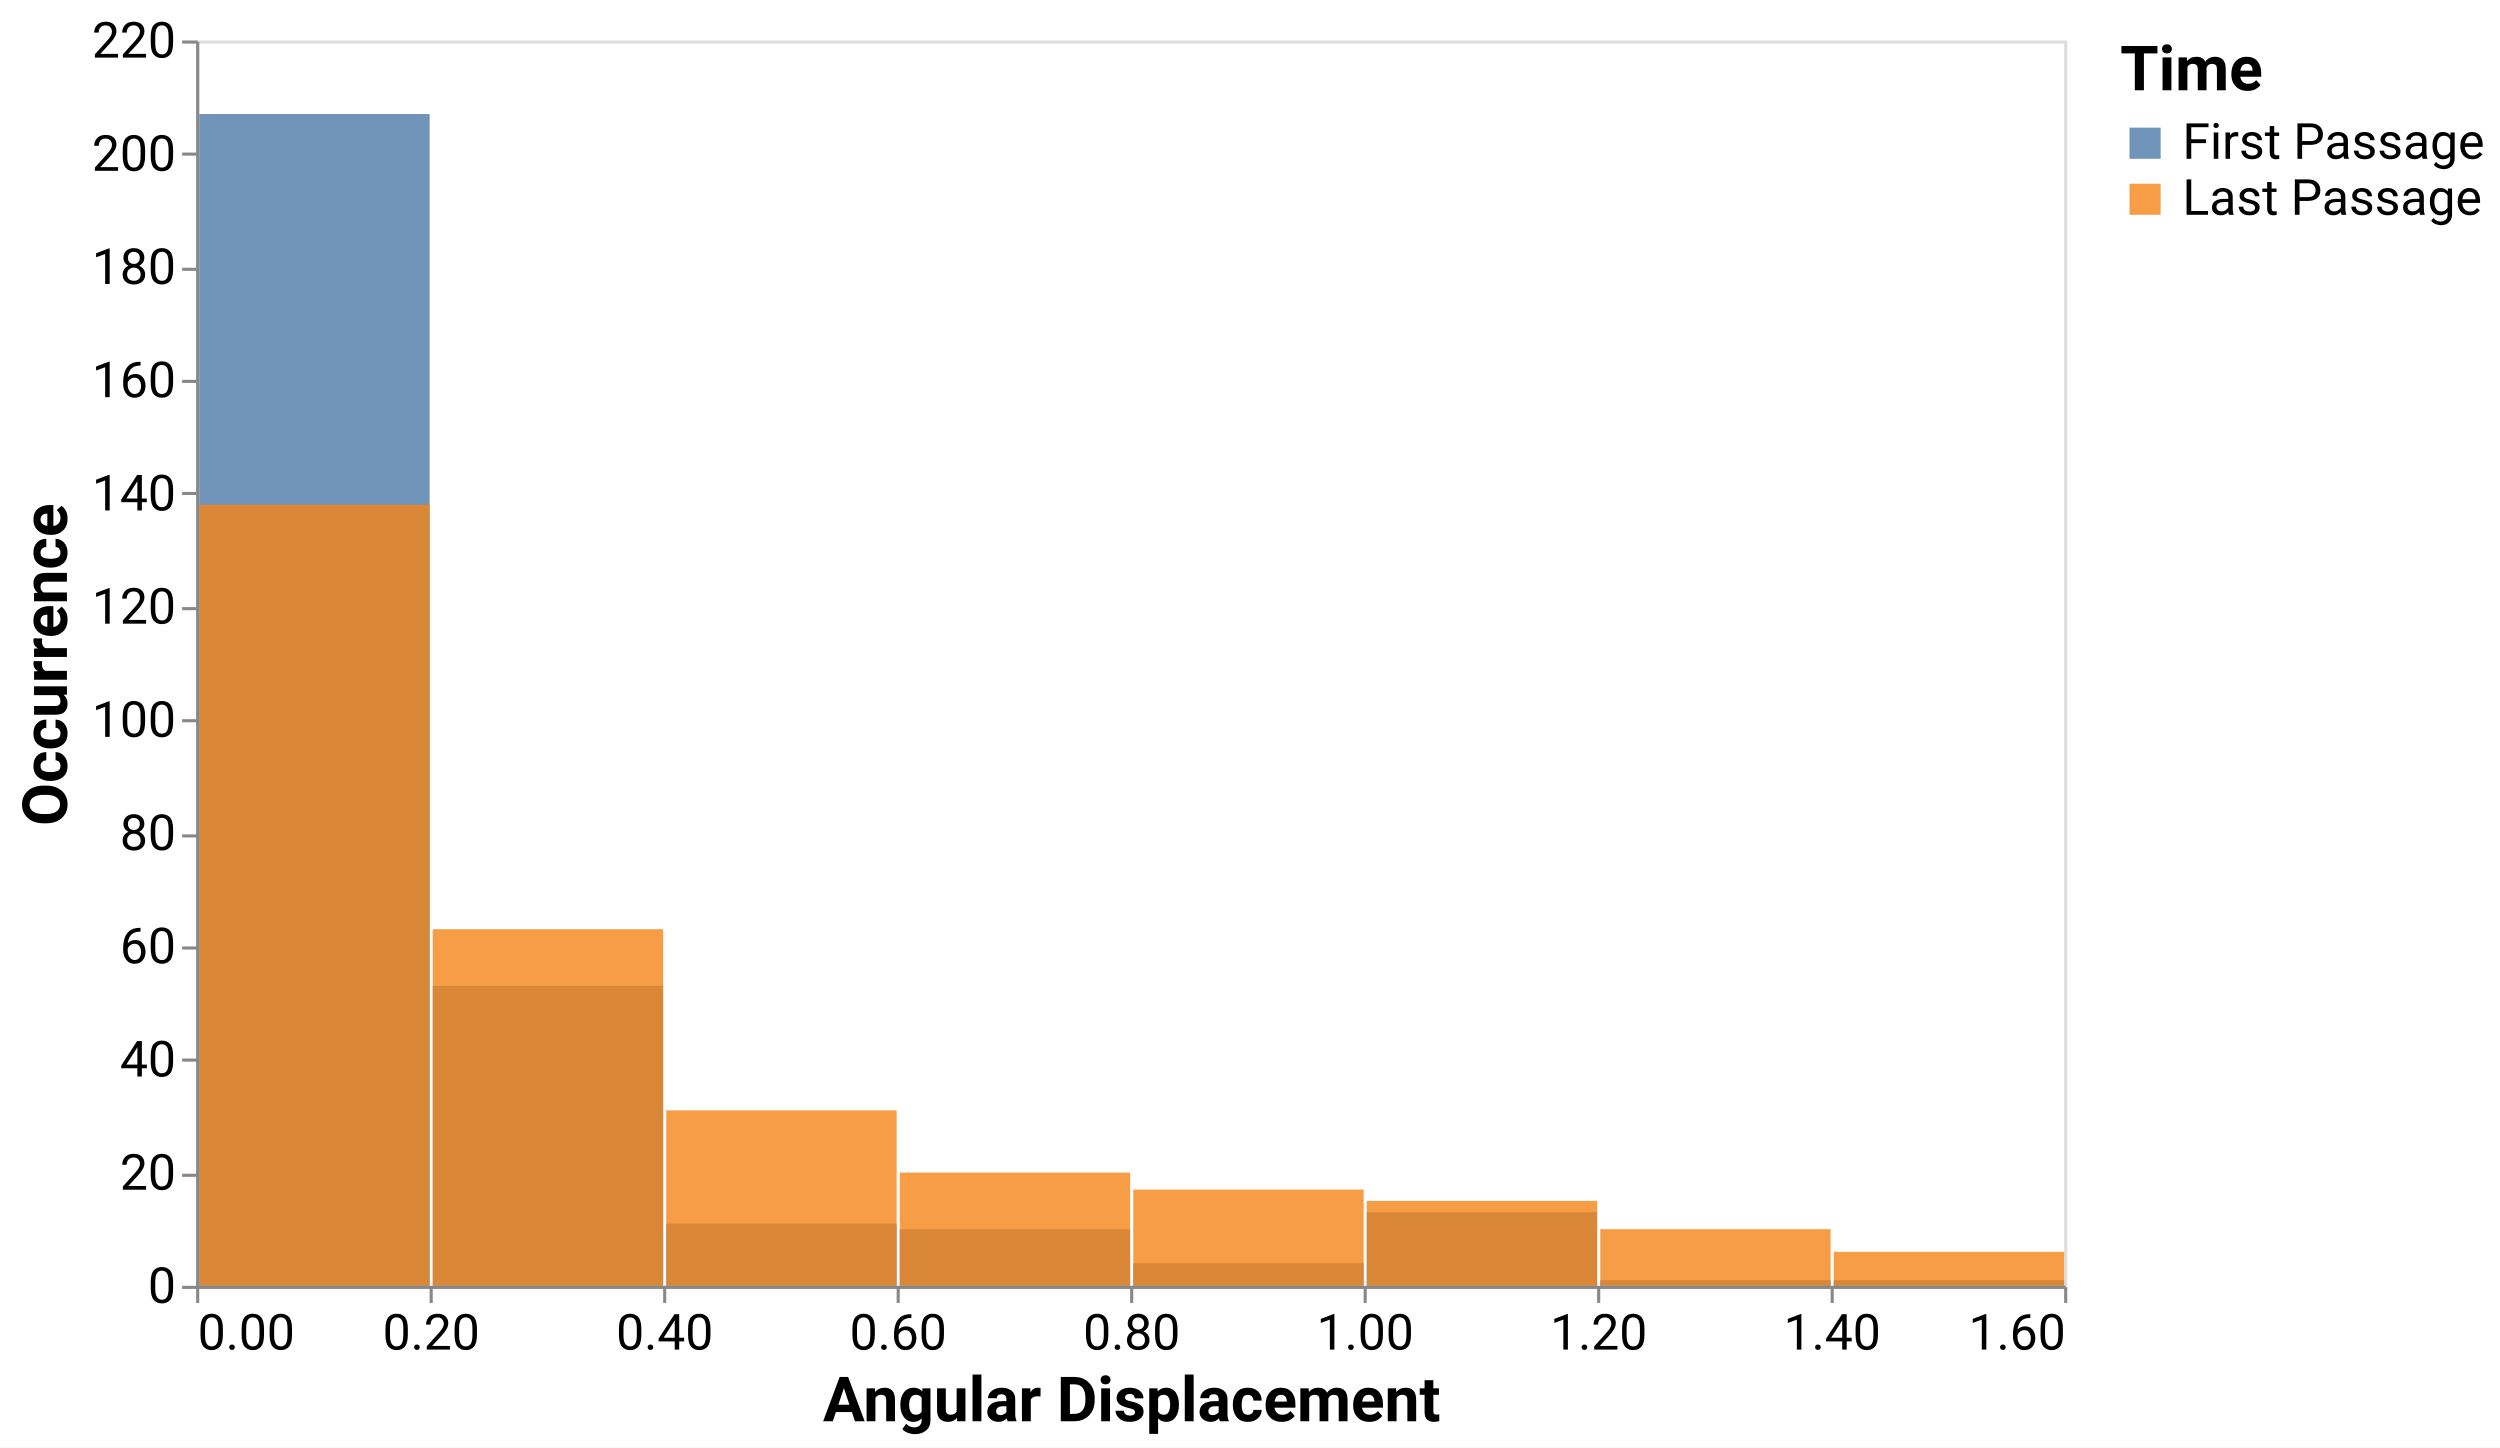
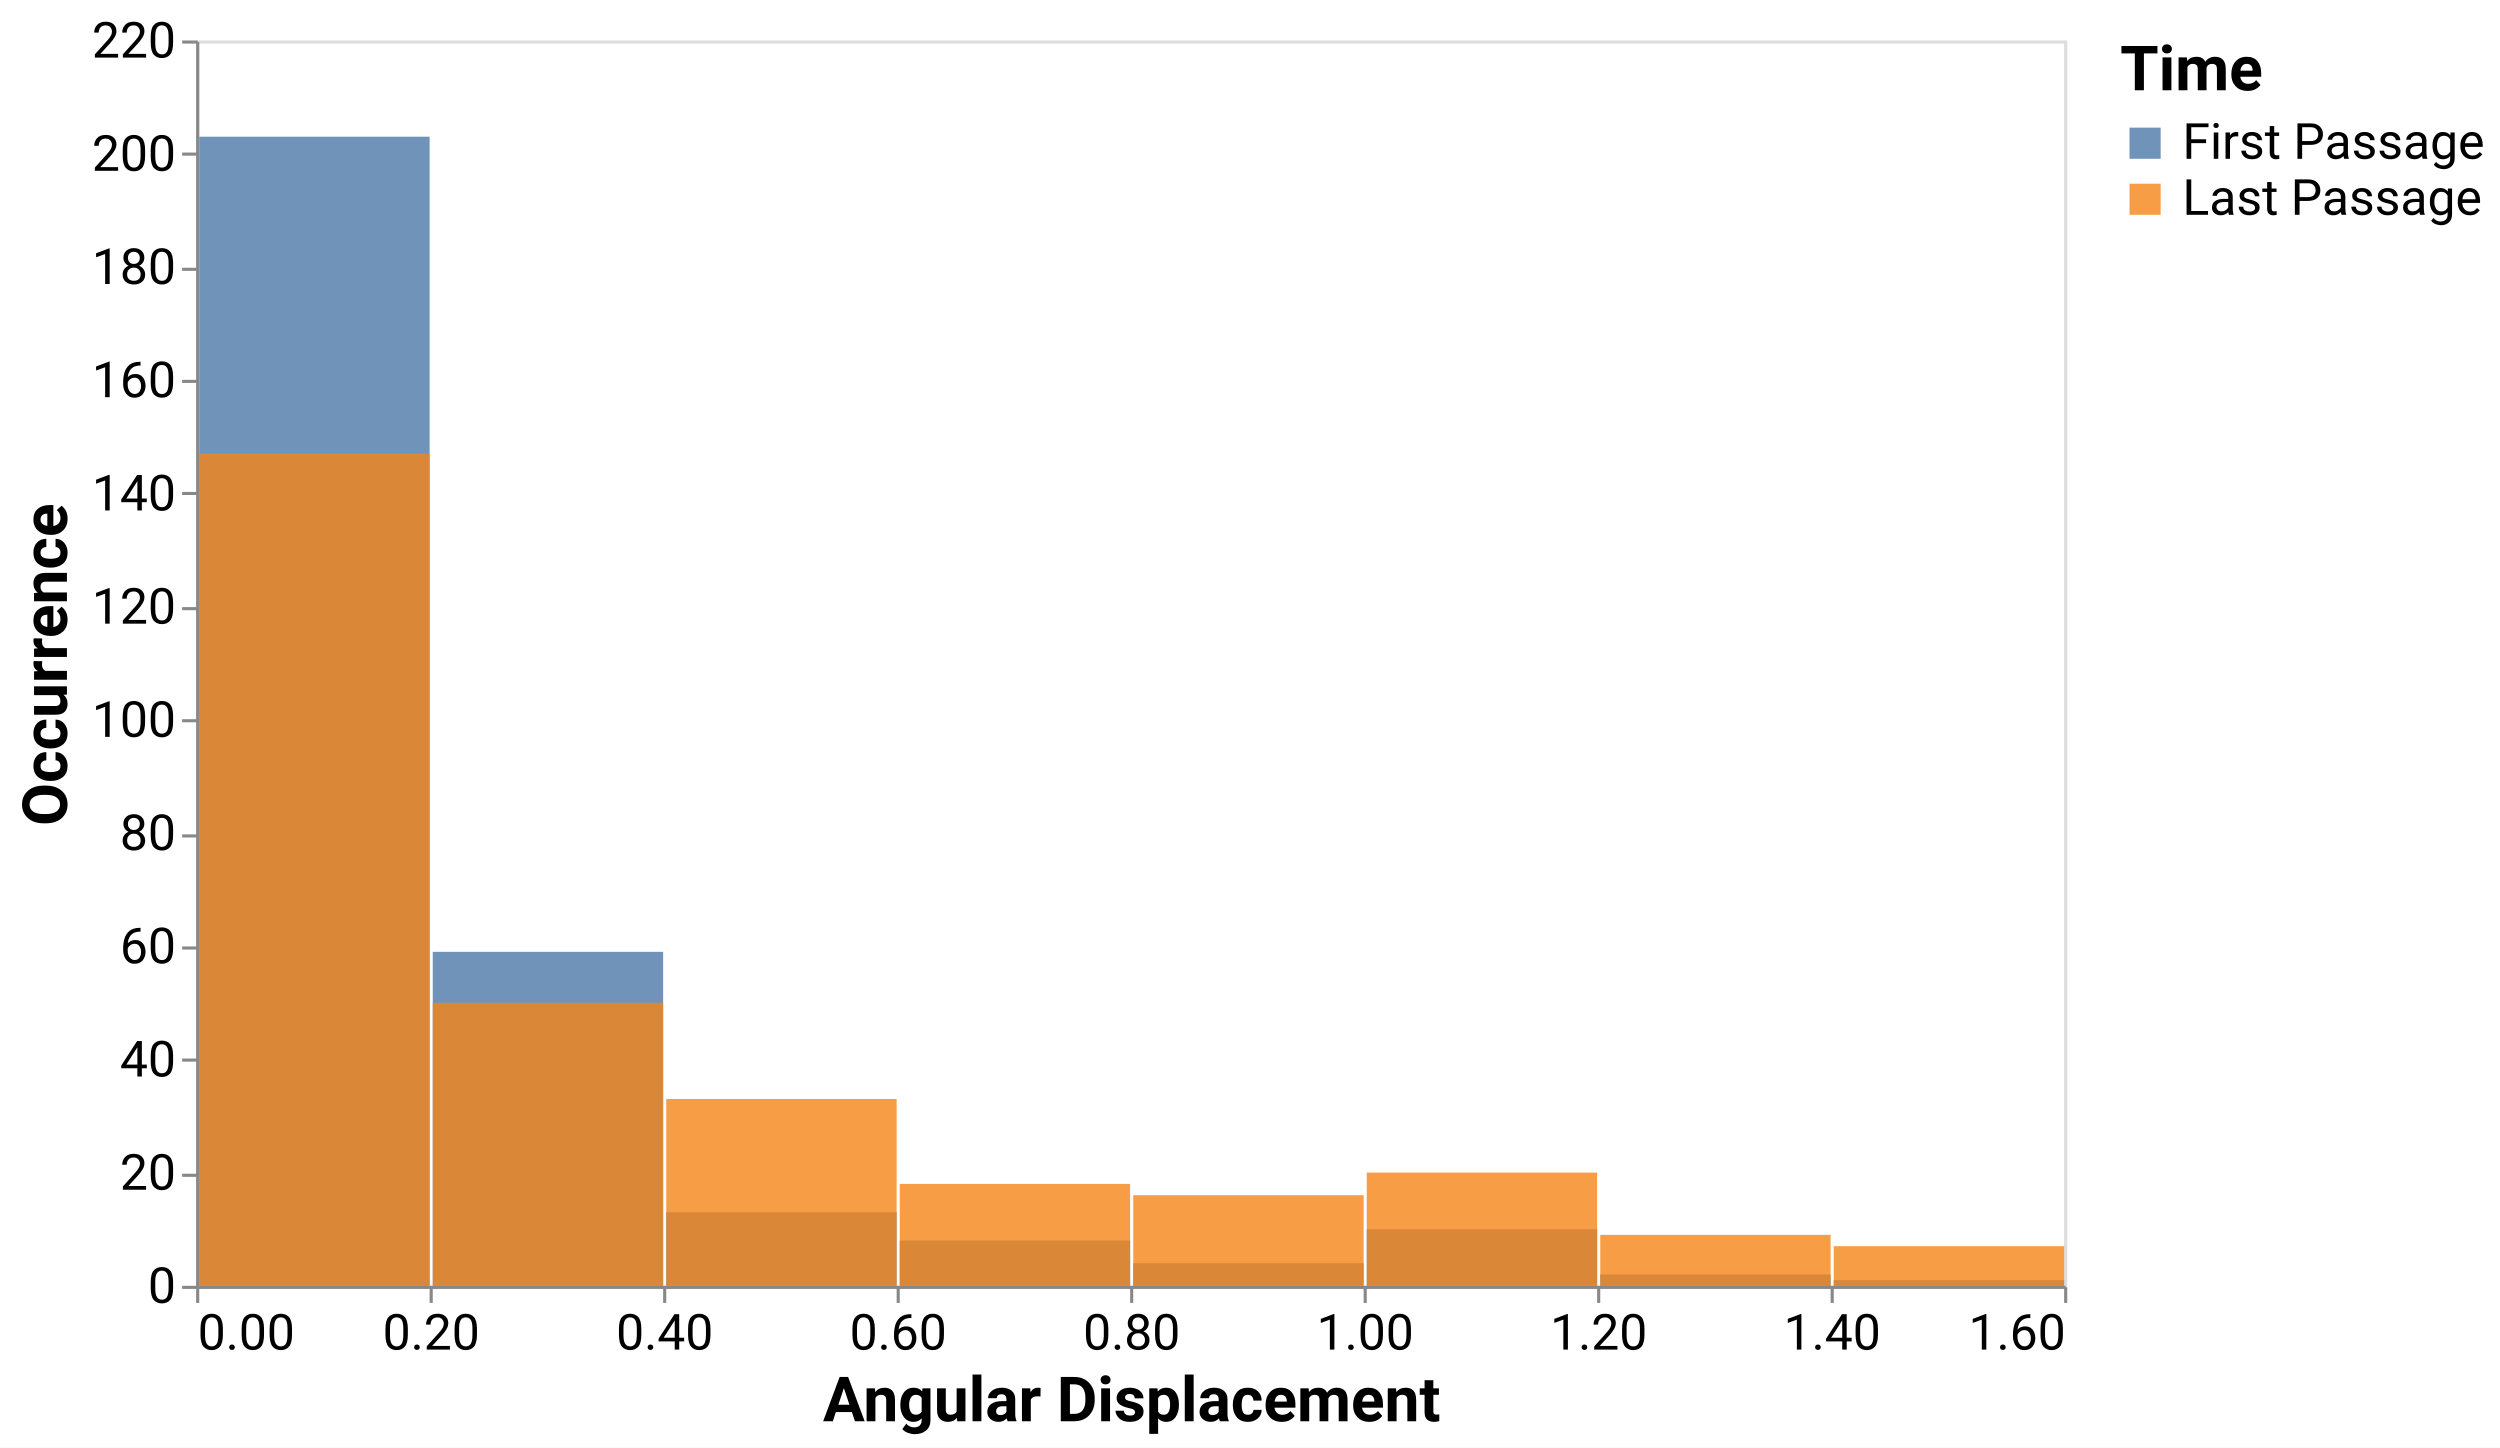
<svg xmlns="http://www.w3.org/2000/svg" class="marks" width="803" height="465" viewBox="0 0 803 465" version="1.1">
  <rect width="803" height="465" style="fill: white;" />
  <g transform="translate(63,13)">
    <g class="mark-group role-frame root">
      <g transform="translate(0,0)">
        <path class="background" d="M0.5,0.5h600v400h-600Z" style="fill: none; stroke: #ddd;" />
        <g>
          <g class="mark-rect role-mark marks">
-             <path d="M1,23.636h74v376.364h-74Z" style="fill: #4c78a8; opacity: 0.8;" />
-             <path d="M76,303.636h74v96.364h-74Z" style="fill: #4c78a8; opacity: 0.8;" />
-             <path d="M376,376.364h74v23.636h-74Z" style="fill: #4c78a8; opacity: 0.8;" />
-             <path d="M226,381.818h74v18.182h-74Z" style="fill: #4c78a8; opacity: 0.8;" />
-             <path d="M151,380h74v20h-74Z" style="fill: #4c78a8; opacity: 0.8;" />
-             <path d="M451,398.182h74v1.818h-74Z" style="fill: #4c78a8; opacity: 0.8;" />
+             <path d="M1,30.909h74v369.091h-74Z" style="fill: #4c78a8; opacity: 0.8;" />
+             <path d="M76,292.727h74v107.273h-74Z" style="fill: #4c78a8; opacity: 0.8;" />
+             <path d="M226,385.455h74v14.545h-74Z" style="fill: #4c78a8; opacity: 0.8;" />
+             <path d="M376,381.818h74v18.182h-74Z" style="fill: #4c78a8; opacity: 0.8;" />
+             <path d="M151,376.364h74v23.636h-74Z" style="fill: #4c78a8; opacity: 0.8;" />
            <path d="M301,392.727h74v7.273h-74Z" style="fill: #4c78a8; opacity: 0.8;" />
+             <path d="M451,396.364h74v3.636h-74Z" style="fill: #4c78a8; opacity: 0.8;" />
            <path d="M526,398.182h74v1.818h-74Z" style="fill: #4c78a8; opacity: 0.8;" />
-             <path d="M1,149.091h74v250.909h-74Z" style="fill: #f58518; opacity: 0.8;" />
-             <path d="M76,285.455h74v114.545h-74Z" style="fill: #f58518; opacity: 0.8;" />
-             <path d="M301,369.091h74v30.909h-74Z" style="fill: #f58518; opacity: 0.8;" />
-             <path d="M151,343.636h74v56.364h-74Z" style="fill: #f58518; opacity: 0.8;" />
-             <path d="M451,381.818h74v18.182h-74Z" style="fill: #f58518; opacity: 0.8;" />
-             <path d="M376,372.727h74v27.273h-74Z" style="fill: #f58518; opacity: 0.8;" />
-             <path d="M226,363.636h74v36.364h-74Z" style="fill: #f58518; opacity: 0.8;" />
-             <path d="M526,389.091h74v10.909h-74Z" style="fill: #f58518; opacity: 0.8;" />
+             <path d="M1,132.727h74v267.273h-74Z" style="fill: #f58518; opacity: 0.8;" />
+             <path d="M301,370.909h74v29.091h-74Z" style="fill: #f58518; opacity: 0.8;" />
+             <path d="M76,309.091h74v90.909h-74Z" style="fill: #f58518; opacity: 0.8;" />
+             <path d="M376,363.636h74v36.364h-74Z" style="fill: #f58518; opacity: 0.8;" />
+             <path d="M226,367.273h74v32.727h-74Z" style="fill: #f58518; opacity: 0.8;" />
+             <path d="M526,387.273h74v12.727h-74Z" style="fill: #f58518; opacity: 0.8;" />
+             <path d="M151,340h74v60h-74Z" style="fill: #f58518; opacity: 0.8;" />
+             <path d="M451,383.636h74v16.364h-74Z" style="fill: #f58518; opacity: 0.8;" />
          </g>
          <g class="mark-group role-legend">
            <g transform="translate(618,0)">
              <path class="background" d="M0,0h117v59h-117Z" style="pointer-events: none; fill: none;" />
              <g>
                <g class="mark-group role-legend-entry">
                  <g transform="translate(0,25)">
                    <path class="background" d="M0,0h0v0h0Z" style="pointer-events: none; fill: none;" />
                    <g>
                      <g class="mark-group role-scope">
                        <g transform="translate(0,0)">
                          <path class="background" d="M0,0h116.967v16h-116.967Z" style="pointer-events: none; fill: none; opacity: 1;" />
                          <g>
                            <g class="mark-symbol role-legend-symbol" style="pointer-events: none;">
                              <path transform="translate(8,8)" d="M-5,-5h10v10h-10Z" style="fill: #4c78a8; stroke-width: 1.5; opacity: 0.8;" />
                            </g>
                            <g class="mark-text role-legend-label" style="pointer-events: none;">
                              <text text-anchor="start" transform="translate(20,13)" style="font-family: Roboto; font-size: 16px; fill: #000; opacity: 1;">First Passage</text>
                            </g>
                          </g>
                          <path class="foreground" d="" style="pointer-events: none; display: none; fill: none;" />
                        </g>
                        <g transform="translate(0,18)">
                          <path class="background" d="M0,0h116.967v16h-116.967Z" style="pointer-events: none; fill: none; opacity: 1;" />
                          <g>
                            <g class="mark-symbol role-legend-symbol" style="pointer-events: none;">
                              <path transform="translate(8,8)" d="M-5,-5h10v10h-10Z" style="fill: #f58518; stroke-width: 1.5; opacity: 0.8;" />
                            </g>
                            <g class="mark-text role-legend-label" style="pointer-events: none;">
                              <text text-anchor="start" transform="translate(20,13)" style="font-family: Roboto; font-size: 16px; fill: #000; opacity: 1;">Last Passage</text>
                            </g>
                          </g>
                          <path class="foreground" d="" style="pointer-events: none; display: none; fill: none;" />
                        </g>
                      </g>
                    </g>
                    <path class="foreground" d="" style="pointer-events: none; display: none; fill: none;" />
                  </g>
                </g>
                <g class="mark-text role-legend-title" style="pointer-events: none;">
                  <text text-anchor="start" transform="translate(0,16)" style="font-family: Roboto; font-size: 20px; font-weight: bold; fill: #000; opacity: 1;">Time</text>
                </g>
              </g>
              <path class="foreground" d="" style="pointer-events: none; display: none; fill: none;" />
            </g>
          </g>
          <g class="mark-group role-axis">
            <g transform="translate(0.5,400.5)">
              <path class="background" d="M0,0h0v0h0Z" style="pointer-events: none; fill: none;" />
              <g>
                <g class="mark-rule role-axis-tick" style="pointer-events: none;">
                  <line transform="translate(0,0)" x2="0" y2="5" style="fill: none; stroke: #888; stroke-width: 1; opacity: 1;" />
                  <line transform="translate(75,0)" x2="0" y2="5" style="fill: none; stroke: #888; stroke-width: 1; opacity: 1;" />
                  <line transform="translate(150,0)" x2="0" y2="5" style="fill: none; stroke: #888; stroke-width: 1; opacity: 1;" />
                  <line transform="translate(225,0)" x2="0" y2="5" style="fill: none; stroke: #888; stroke-width: 1; opacity: 1;" />
                  <line transform="translate(300,0)" x2="0" y2="5" style="fill: none; stroke: #888; stroke-width: 1; opacity: 1;" />
                  <line transform="translate(375,0)" x2="0" y2="5" style="fill: none; stroke: #888; stroke-width: 1; opacity: 1;" />
                  <line transform="translate(450,0)" x2="0" y2="5" style="fill: none; stroke: #888; stroke-width: 1; opacity: 1;" />
                  <line transform="translate(525,0)" x2="0" y2="5" style="fill: none; stroke: #888; stroke-width: 1; opacity: 1;" />
                  <line transform="translate(600,0)" x2="0" y2="5" style="fill: none; stroke: #888; stroke-width: 1; opacity: 1;" />
                </g>
                <g class="mark-text role-axis-label" style="pointer-events: none;">
                  <text text-anchor="start" transform="translate(0,20)" style="font-family: Roboto; font-size: 16px; fill: #000; opacity: 1;">0.00</text>
                  <text text-anchor="middle" transform="translate(75,20)" style="font-family: Roboto; font-size: 16px; fill: #000; opacity: 1;">0.20</text>
                  <text text-anchor="middle" transform="translate(150,20)" style="font-family: Roboto; font-size: 16px; fill: #000; opacity: 1;">0.40</text>
                  <text text-anchor="middle" transform="translate(225,20)" style="font-family: Roboto; font-size: 16px; fill: #000; opacity: 1;">0.60</text>
                  <text text-anchor="middle" transform="translate(300,20)" style="font-family: Roboto; font-size: 16px; fill: #000; opacity: 1;">0.80</text>
                  <text text-anchor="middle" transform="translate(375,20)" style="font-family: Roboto; font-size: 16px; fill: #000; opacity: 1;">1.00</text>
                  <text text-anchor="middle" transform="translate(450,20)" style="font-family: Roboto; font-size: 16px; fill: #000; opacity: 1;">1.20</text>
                  <text text-anchor="middle" transform="translate(525,20)" style="font-family: Roboto; font-size: 16px; fill: #000; opacity: 1;">1.40</text>
                  <text text-anchor="end" transform="translate(600,20)" style="font-family: Roboto; font-size: 16px; fill: #000; opacity: 1;">1.60</text>
                </g>
                <g class="mark-rule role-axis-domain" style="pointer-events: none;">
                  <line transform="translate(0,0)" x2="600" y2="0" style="fill: none; stroke: #888; stroke-width: 1; opacity: 1;" />
                </g>
                <g class="mark-text role-axis-title" style="pointer-events: none;">
                  <text text-anchor="middle" transform="translate(300,43)" style="font-family: Roboto; font-size: 20px; font-weight: bold; fill: #000; opacity: 1;">Angular Displacement</text>
                </g>
              </g>
              <path class="foreground" d="" style="pointer-events: none; display: none; fill: none;" />
            </g>
          </g>
          <g class="mark-group role-axis">
            <g transform="translate(0.5,0.5)">
              <path class="background" d="M0,0h0v0h0Z" style="pointer-events: none; fill: none;" />
              <g>
                <g class="mark-rule role-axis-tick" style="pointer-events: none;">
                  <line transform="translate(0,400)" x2="-5" y2="0" style="fill: none; stroke: #888; stroke-width: 1; opacity: 1;" />
                  <line transform="translate(0,364)" x2="-5" y2="0" style="fill: none; stroke: #888; stroke-width: 1; opacity: 1;" />
                  <line transform="translate(0,327)" x2="-5" y2="0" style="fill: none; stroke: #888; stroke-width: 1; opacity: 1;" />
                  <line transform="translate(0,291)" x2="-5" y2="0" style="fill: none; stroke: #888; stroke-width: 1; opacity: 1;" />
                  <line transform="translate(0,255)" x2="-5" y2="0" style="fill: none; stroke: #888; stroke-width: 1; opacity: 1;" />
                  <line transform="translate(0,218)" x2="-5" y2="0" style="fill: none; stroke: #888; stroke-width: 1; opacity: 1;" />
                  <line transform="translate(0,182)" x2="-5" y2="0" style="fill: none; stroke: #888; stroke-width: 1; opacity: 1;" />
                  <line transform="translate(0,145)" x2="-5" y2="0" style="fill: none; stroke: #888; stroke-width: 1; opacity: 1;" />
                  <line transform="translate(0,109)" x2="-5" y2="0" style="fill: none; stroke: #888; stroke-width: 1; opacity: 1;" />
                  <line transform="translate(0,73)" x2="-5" y2="0" style="fill: none; stroke: #888; stroke-width: 1; opacity: 1;" />
                  <line transform="translate(0,36)" x2="-5" y2="0" style="fill: none; stroke: #888; stroke-width: 1; opacity: 1;" />
                  <line transform="translate(0,0)" x2="-5" y2="0" style="fill: none; stroke: #888; stroke-width: 1; opacity: 1;" />
                </g>
                <g class="mark-text role-axis-label" style="pointer-events: none;">
                  <text text-anchor="end" transform="translate(-7,405)" style="font-family: Roboto; font-size: 16px; fill: #000; opacity: 1;">0</text>
                  <text text-anchor="end" transform="translate(-7,368.6364)" style="font-family: Roboto; font-size: 16px; fill: #000; opacity: 1;">20</text>
                  <text text-anchor="end" transform="translate(-7,332.2727)" style="font-family: Roboto; font-size: 16px; fill: #000; opacity: 1;">40</text>
                  <text text-anchor="end" transform="translate(-7,295.9091)" style="font-family: Roboto; font-size: 16px; fill: #000; opacity: 1;">60</text>
                  <text text-anchor="end" transform="translate(-7,259.5455)" style="font-family: Roboto; font-size: 16px; fill: #000; opacity: 1;">80</text>
                  <text text-anchor="end" transform="translate(-7,223.1818)" style="font-family: Roboto; font-size: 16px; fill: #000; opacity: 1;">100</text>
                  <text text-anchor="end" transform="translate(-7,186.8182)" style="font-family: Roboto; font-size: 16px; fill: #000; opacity: 1;">120</text>
                  <text text-anchor="end" transform="translate(-7,150.4545)" style="font-family: Roboto; font-size: 16px; fill: #000; opacity: 1;">140</text>
                  <text text-anchor="end" transform="translate(-7,114.0909)" style="font-family: Roboto; font-size: 16px; fill: #000; opacity: 1;">160</text>
                  <text text-anchor="end" transform="translate(-7,77.72727)" style="font-family: Roboto; font-size: 16px; fill: #000; opacity: 1;">180</text>
                  <text text-anchor="end" transform="translate(-7,41.36364)" style="font-family: Roboto; font-size: 16px; fill: #000; opacity: 1;">200</text>
                  <text text-anchor="end" transform="translate(-7,5)" style="font-family: Roboto; font-size: 16px; fill: #000; opacity: 1;">220</text>
                </g>
                <g class="mark-rule role-axis-domain" style="pointer-events: none;">
                  <line transform="translate(0,400)" x2="0" y2="-400" style="fill: none; stroke: #888; stroke-width: 1; opacity: 1;" />
                </g>
                <g class="mark-text role-axis-title" style="pointer-events: none;">
                  <text text-anchor="middle" transform="translate(-38,200) rotate(-90) translate(0,-4)" style="font-family: Roboto; font-size: 20px; font-weight: bold; fill: #000; opacity: 1;">Occurrence</text>
                </g>
              </g>
              <path class="foreground" d="" style="pointer-events: none; display: none; fill: none;" />
            </g>
          </g>
        </g>
        <path class="foreground" d="" style="display: none; fill: none;" />
      </g>
    </g>
  </g>
</svg>
